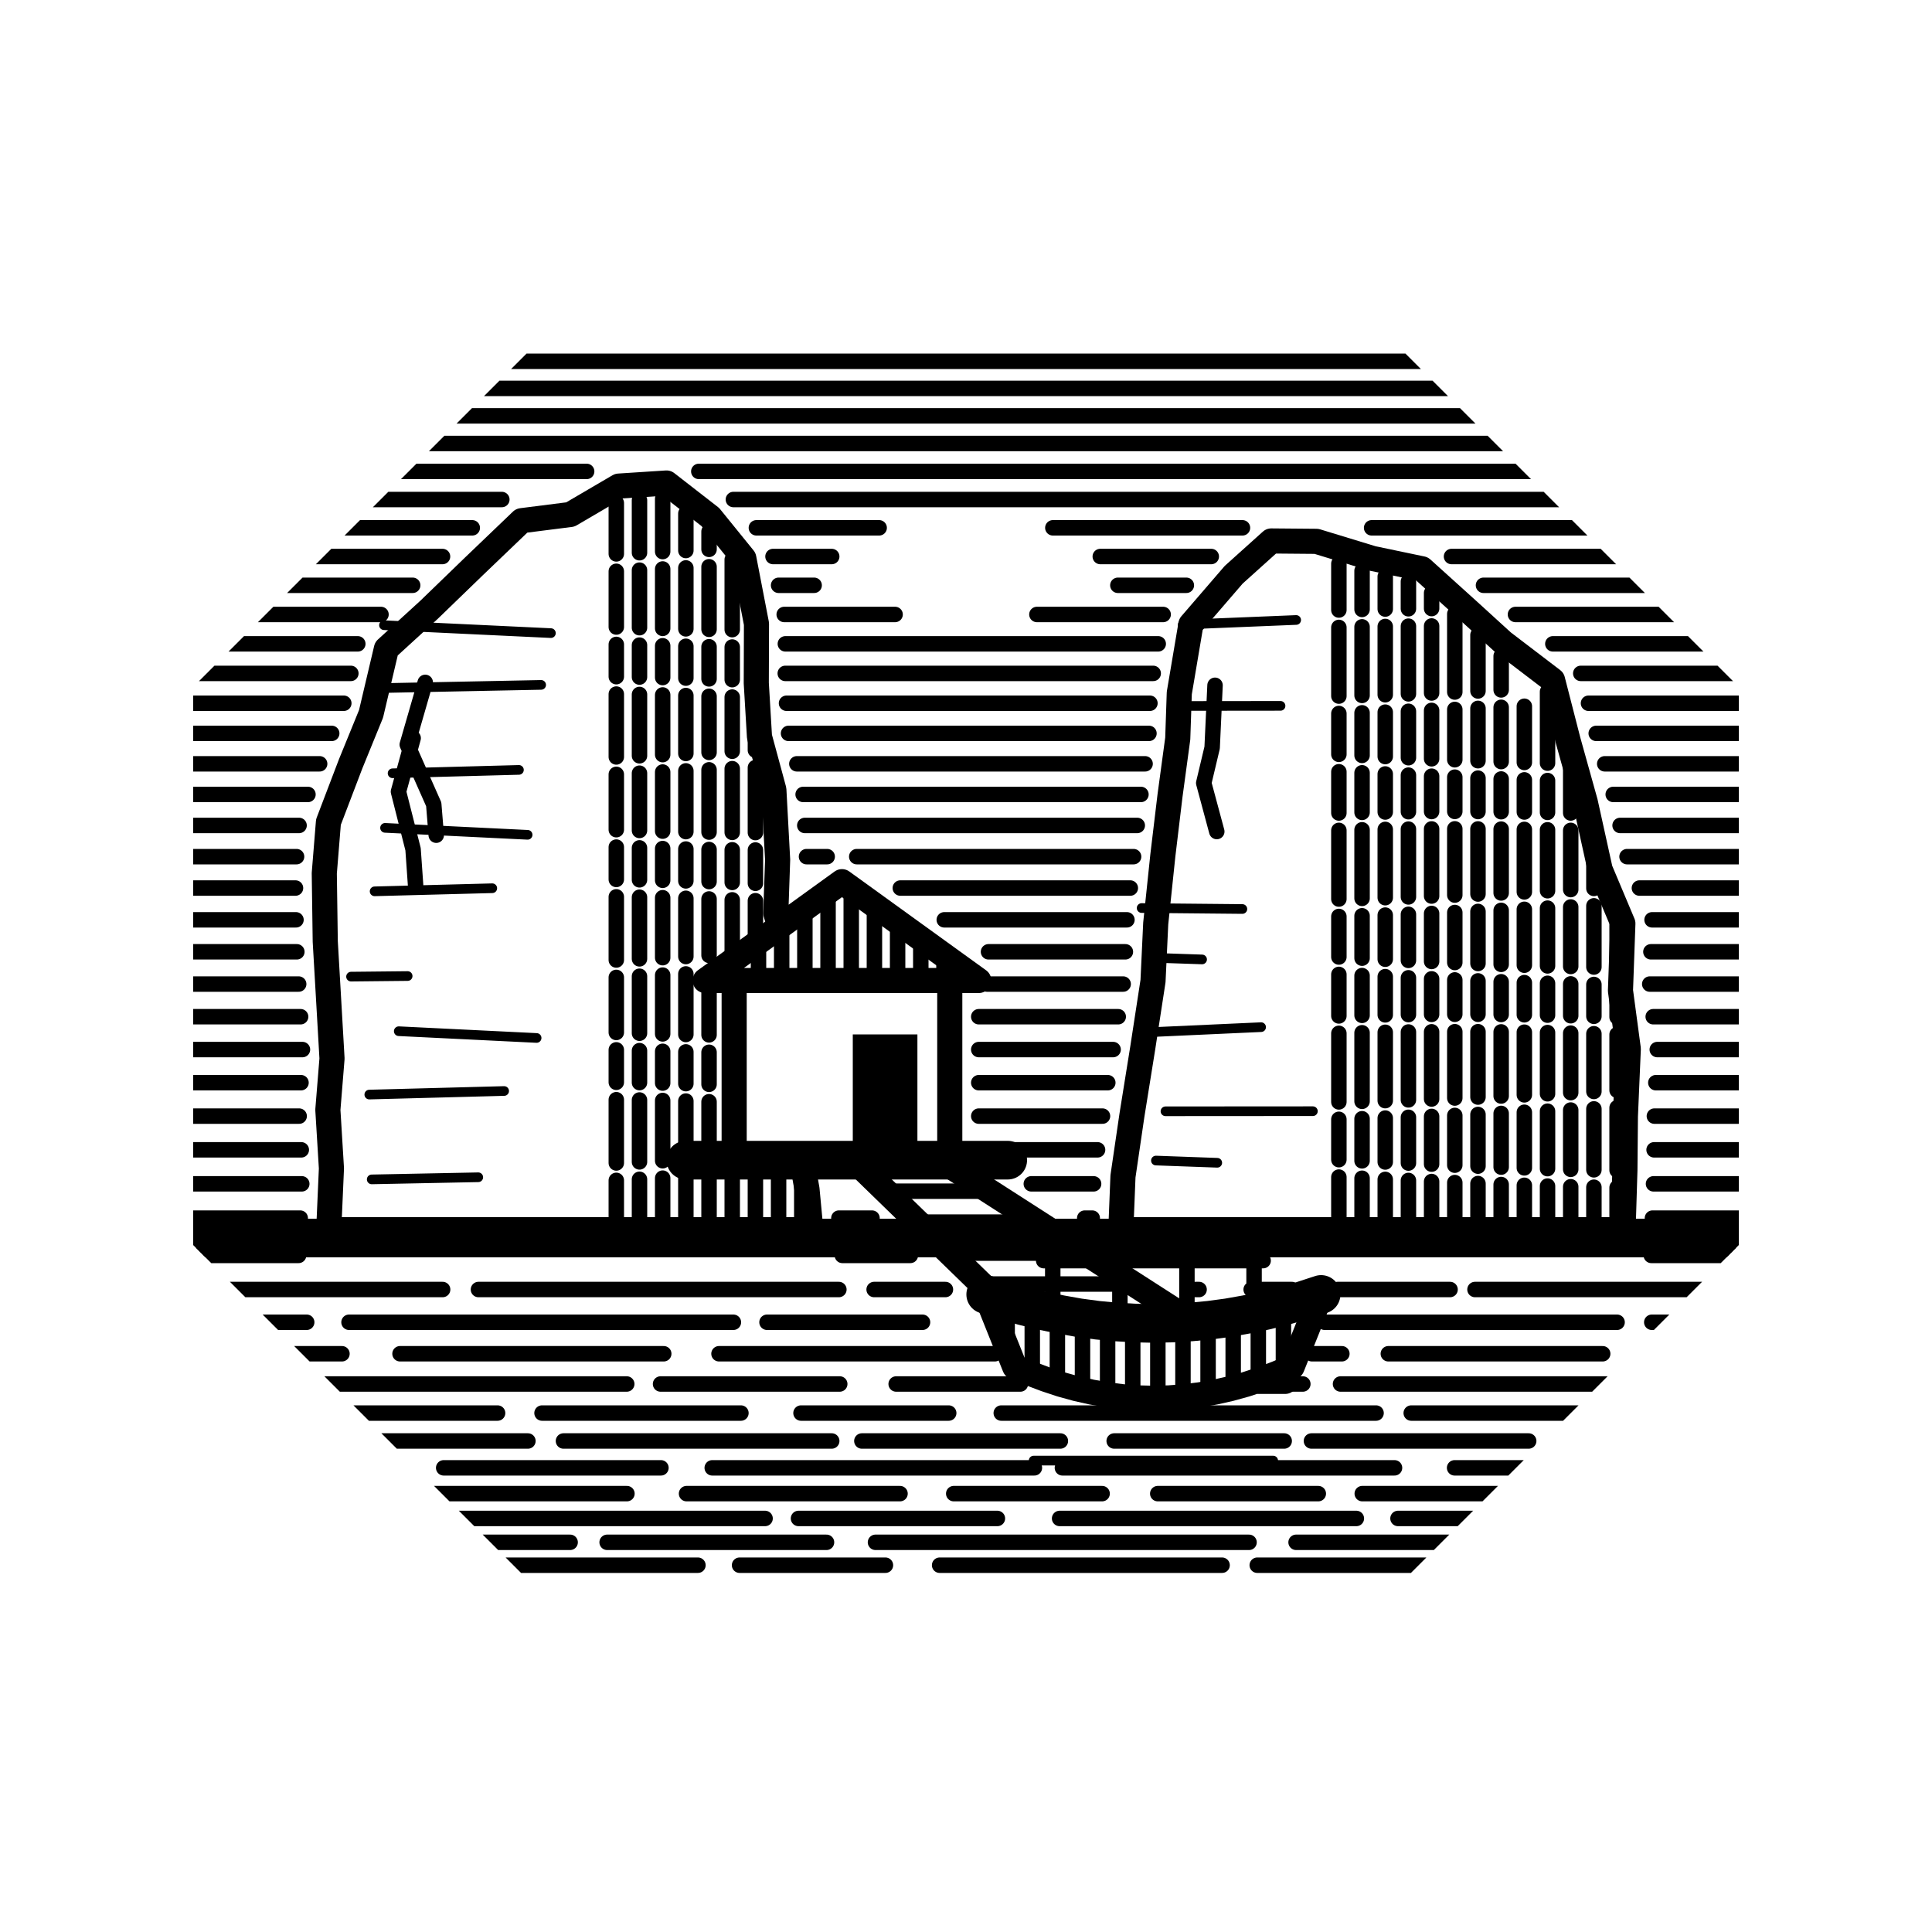
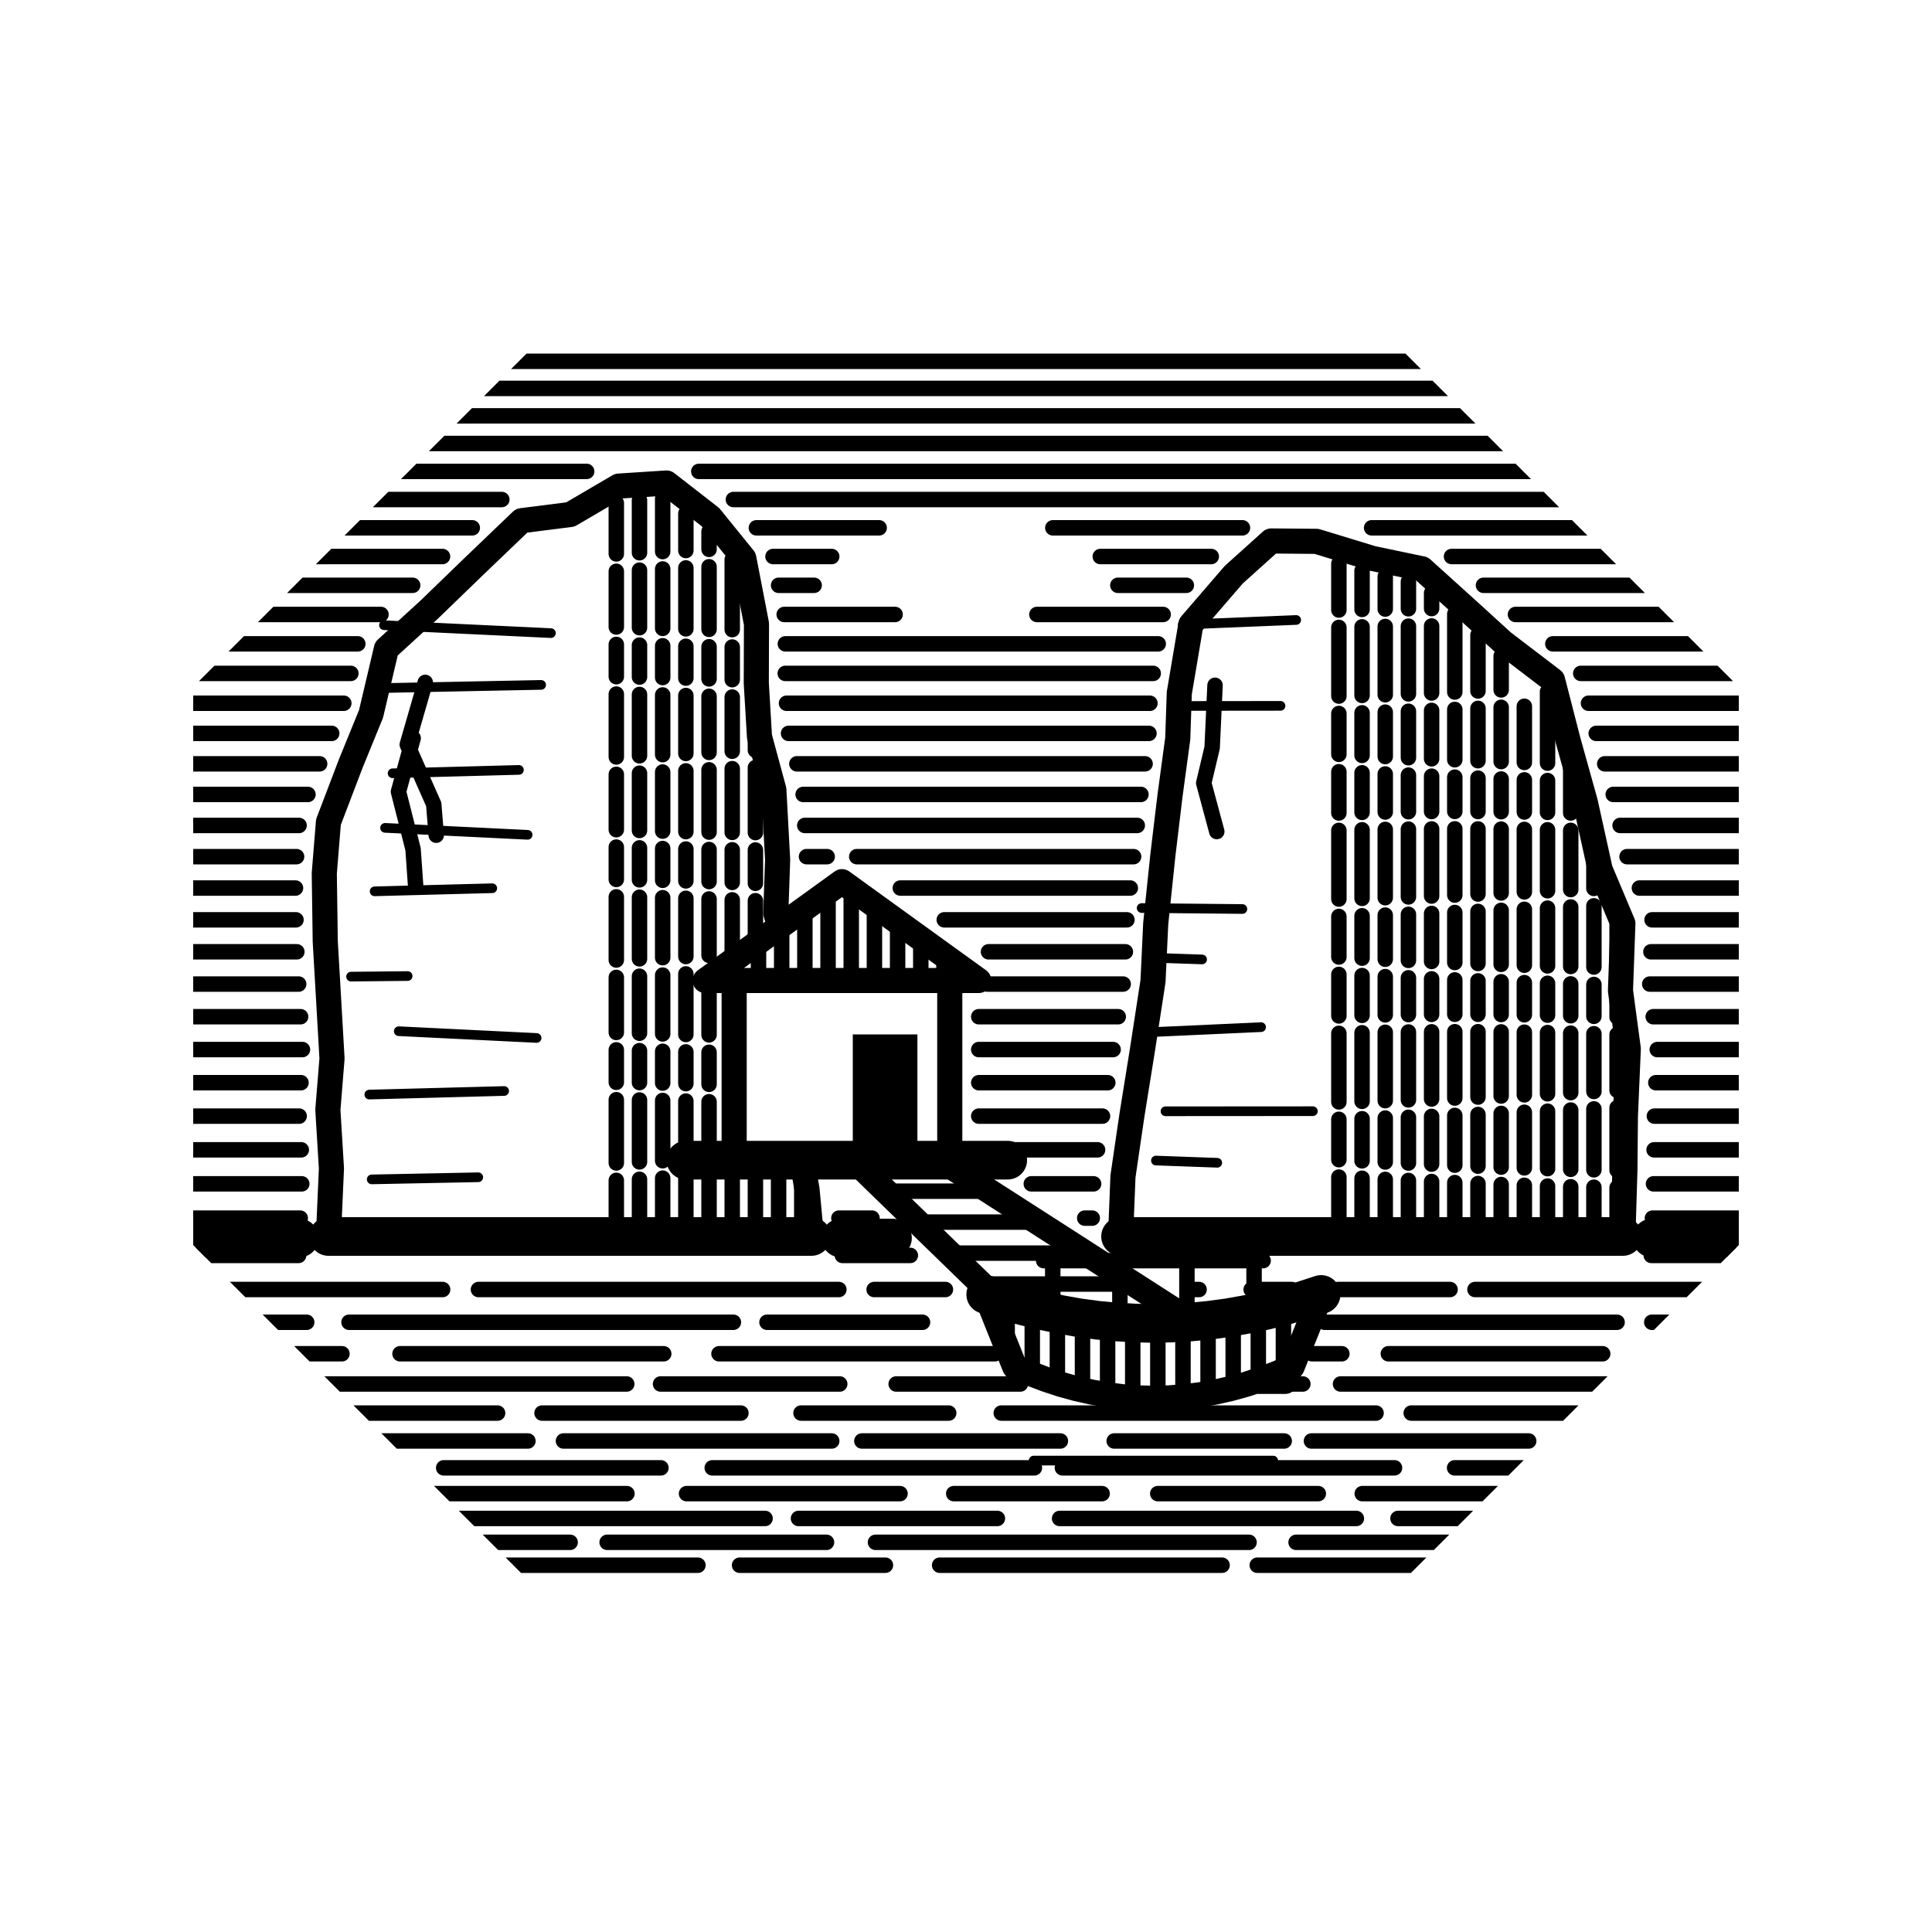
<svg xmlns="http://www.w3.org/2000/svg" viewBox="0 0 200 200">
  <defs>
    <clipPath id="w">
      <path d="M55.11 36L144.89 36L180 71.11L180 128.89L144.89 164L55.11 164L20 128.89L20 71.11Z" />
    </clipPath>
  </defs>
  <g clip-path="url(#w)" fill="none" stroke="#000" stroke-linecap="round" stroke-linejoin="round">
    <path d="M88.28 107.08L94.97 107.08L94.97 120.1L88.28 120.1Z" fill="#000" stroke="none" />
    <path d="M38.48 122.09L49.51 121.87M38.23 113.31L52.19 112.94M41.28 106.75L55.55 107.45M36.34 101.1L42.2 101.04M38.78 92.27L50.96 91.95M39.86 85.7L54.62 86.42M40.64 80.05L53.72 79.7M39.5 71.23L56.02 70.9M39.75 64.72L57.03 65.54M119.66 120.14L126.01 120.37M120.65 115.04L135.91 115.03M118.44 106.88L130.55 106.33M119.14 99.14L124.44 99.32M118.18 94L128.61 94.1M123.35 73.08L132.56 73.07M122.44 64.66L134.18 64.18M107 151.2L131.8 151.2" stroke-width="1" />
    <path d="M20 37.4L180 37.4M20 40.21L180 40.21M20 43.05L180 43.05M20 45.91L180 45.91M20 48.8L60.73 48.8M72.34 48.8L180 48.8M20 51.71L51.95 51.71M75.92 51.71L180 51.71M20 54.64L48.89 54.64M78.3 54.64L91.01 54.64M108.99 54.64L128.62 54.64M141.99 54.64L180 54.64M20 57.61L45.81 57.61M80.02 57.61L86.1 57.61M113.9 57.61L125.39 57.61M150.26 57.61L180 57.61M20 60.59L42.72 60.59M80.6 60.59L84.28 60.59M115.72 60.59L122.81 60.59M153.57 60.59L180 60.59M20 63.61L39.44 63.61M81.18 63.61L92.66 63.61M107.34 63.61L120.41 63.61M156.88 63.61L180 63.61M20 66.65L37.04 66.65M81.3 66.65L119.9 66.65M160.75 66.65L180 66.65M20 69.71L36.32 69.71M81.29 69.71L119.38 69.71M163.64 69.71L180 69.71M20 72.8L35.59 72.8M81.42 72.8L119.04 72.8M164.44 72.8L180 72.8M20 75.92L34.34 75.92M81.63 75.92L118.94 75.92M165.24 75.92L180 75.92M20 79.07L33.09 79.07M82.49 79.07L118.54 79.07M166.12 79.07L180 79.07M20 82.24L31.88 82.24M83.14 82.24L118.11 82.24M167 82.24L180 82.24M20 85.45L30.96 85.45M83.31 85.45L117.73 85.45M167.71 85.45L180 85.45M20 88.68L30.7 88.68M83.49 88.68L85.63 88.68M88.69 88.68L117.35 88.68M168.43 88.68L180 88.68M20 91.93L30.59 91.93M93.2 91.93L117.01 91.93M169.71 91.93L180 91.93M20 95.22L30.64 95.22M97.75 95.22L116.66 95.22M171.02 95.22L180 95.22M20 98.53L30.73 98.53M102.33 98.53L116.5 98.53M170.9 98.53L180 98.53M20 101.87L30.92 101.87M102.17 101.87L116.27 101.87M170.78 101.87L180 101.87M20 105.25L31.12 105.25M101.32 105.25L115.76 105.25M171.14 105.25L180 105.25M20 108.65L31.31 108.65M101.32 108.65L115.23 108.65M171.56 108.65L180 108.65M20 112.08L31.16 112.08M101.32 112.08L114.68 112.08M171.41 112.08L180 112.08M20 115.54L30.97 115.54M101.32 115.54L114.13 115.54M171.26 115.54L180 115.54M20 119.03L31.19 119.03M101.32 119.03L113.62 119.03M171.23 119.03L180 119.03M20 122.55L31.24 122.55M106.76 122.55L113.21 122.55M171.17 122.55L180 122.55M20 126.1L31.08 126.1M86.84 126.1L90.27 126.1M112.29 126.1L113.07 126.1M171.06 126.1L180 126.1M20 129.96L30.91 129.96M87.2 129.96L94.24 129.96M170.94 129.96L180 129.96M20 133.49L45.82 133.49M49.53 133.49L86.84 133.49M90.49 133.49L97.87 133.49M123.79 133.49L124.13 133.49M129.52 133.49L133.73 133.49M138.47 133.49L150.11 133.49M152.69 133.49L180 133.49M20 136.88L31.75 136.88M36.13 136.88L75.92 136.88M79.4 136.88L95.5 136.88M137.12 136.88L167.4 136.88M170.99 136.88L180 136.88M20 140.14L35.4 140.14M41.41 140.14L68.71 140.14M74.43 140.14L102.99 140.14M135.81 140.14L138.91 140.14M143.72 140.14L165.91 140.14M171.53 140.14L180 140.14M20 143.27L24.24 143.27M28.14 143.27L64.88 143.27M68.38 143.27L86.93 143.27M92.77 143.27L105.63 143.27M133.84 143.27L134.87 143.27M138.77 143.27L172.49 143.27M176.25 143.27L180 143.27M20 146.28L51.51 146.28M56.11 146.28L76.7 146.28M82.92 146.28L98.21 146.28M103.65 146.28L142.45 146.28M146.09 146.28L173.95 146.28M20 149.17L33.13 149.17M37.8 149.17L54.65 149.17M58.33 149.17L86.1 149.17M89.22 149.17L109.77 149.17M115.34 149.17L132.94 149.17M135.76 149.17L158.25 149.17M163.98 149.17L180 149.17M20 151.95L39.6 151.95M45.93 151.95L68.42 151.95M73.73 151.95L107.08 151.95M109.98 151.95L144.36 151.95M150.58 151.95L180 151.95M20 154.62L37.24 154.62M39.95 154.62L64.9 154.62M71.07 154.62L93.17 154.62M98.73 154.62L114.09 154.62M119.85 154.62L136.47 154.62M141.02 154.62L176.52 154.62M20 157.19L43.97 157.19M47.49 157.19L79.2 157.19M82.66 157.19L103.25 157.19M109.69 157.19L140.41 157.19M144.72 157.19L178.02 157.19M20 159.66L38.68 159.66M41.26 159.66L59.02 159.66M62.85 159.66L85.56 159.66M90.63 159.66L129.3 159.66M134.17 159.66L170.76 159.66M176.35 159.66L180 159.66M20 162.03L31.68 162.03M35.09 162.03L72.25 162.03M76.56 162.03L91.66 162.03M97.27 162.03L126.51 162.03M130.15 162.03L167.4 162.03M173 162.03L180 162.03M63.8 52.07L63.8 57.34M63.8 59.14L63.8 64.91M63.8 66.71L63.8 70.05M63.8 71.85L63.8 78.36M63.8 80.16L63.8 85.89M63.8 87.69L63.8 91.04M63.8 92.84L63.8 99.38M63.8 101.18L63.8 106.88M63.8 108.68L63.8 112.04M63.8 113.84L63.8 120.39M63.8 122.19L63.8 128M66.2 51.78L66.2 57.22M66.2 59.02L66.2 64.98M66.2 66.78L66.2 70.09M66.2 71.89L66.2 78.24M66.2 80.04L66.2 85.97M66.2 87.77L66.2 91.08M66.2 92.88L66.2 99.26M66.2 101.06L66.2 106.96M66.2 108.76L66.2 112.07M66.2 113.87L66.2 120.28M66.2 122.08L66.2 128M68.6 51.63L68.6 57.1M68.6 58.9L68.6 65.05M68.6 66.85L68.6 70.14M68.6 71.94L68.6 78.12M68.6 79.92L68.6 86.04M68.6 87.84L68.6 91.13M68.6 92.93L68.6 99.14M68.6 100.94L68.6 107.03M68.6 108.83L68.6 112.12M68.6 113.92L68.6 120.16M68.6 121.96L68.6 128M71 53.16L71 56.99M71 58.79L71 65.1M71 66.9L71 70.2M71 72L71 78M71 79.8L71 86.09M71 87.89L71 91.19M71 92.99L71 99.02M71 100.82L71 107.09M71 108.89L71 112.18M71 113.98L71 120.04M71 121.84L71 128M73.4 55.02L73.4 56.87M73.4 58.67L73.4 65.15M73.4 66.95L73.4 70.28M73.4 72.08L73.4 77.89M73.4 79.69L73.4 86.14M73.4 87.94L73.4 91.26M73.4 93.06L73.4 98.9M73.4 100.7L73.4 101.21M73.4 101.5L73.4 107.13M73.4 108.93L73.4 112.25M73.4 114.05L73.4 119.92M73.4 121.72L73.4 128M75.8 57.92L75.8 65.18M75.8 66.98L75.8 70.36M75.8 72.16L75.8 77.77M75.8 79.57L75.8 86.17M75.8 87.97L75.8 91.35M75.8 93.15L75.8 98.79M75.8 101.5L75.8 107.17M75.8 108.97L75.8 112.33M75.8 114.13L75.8 119.81M75.8 121.61L75.8 128M78.2 65.6L78.2 70.45M78.2 72.25L78.2 77.66M78.2 79.46L78.2 86.19M78.2 87.99L78.2 91.44M78.2 93.24L78.2 97.74M78.2 121.49L78.2 128M80.6 121.39L80.6 128M83 121.62L83 128M44.02 70.64L42.16 77.08L44.9 83.26L45.16 86.46M42.77 76.41L41.25 81.95L42.76 87.91L43.03 91.75M138.6 58.35L138.6 63.15M138.6 64.95L138.6 72.06M138.6 73.86L138.6 78.09M138.6 79.89L138.6 84.16M138.6 85.96L138.6 93.07M138.6 94.87L138.6 99.07M138.6 100.87L138.6 105.17M138.6 106.97L138.6 114.07M138.6 115.87L138.6 120.05M138.6 121.85L138.6 128M141 59.08L141 63.09M141 64.89L141 71.99M141 73.79L141 78.2M141 80L141 84.1M141 85.9L141 93M141 94.8L141 99.19M141 100.99L141 105.11M141 106.91L141 114.01M141 115.81L141 120.17M141 121.97L141 128M143.4 59.68L143.4 63.05M143.4 64.85L143.4 71.92M143.4 73.72L143.4 78.32M143.4 80.12L143.4 84.06M143.4 85.86L143.4 92.93M143.4 94.73L143.4 99.3M143.4 101.1L143.4 105.06M143.4 106.86L143.4 113.94M143.4 115.74L143.4 120.29M143.4 122.09L143.4 128M145.8 60.19L145.8 63.02M145.8 64.82L145.8 71.83M145.8 73.63L145.8 78.44M145.8 80.24L145.8 84.03M145.8 85.83L145.8 92.85M145.8 94.65L145.8 99.42M145.8 101.22L145.8 105.03M145.8 106.83L145.8 113.86M145.8 115.66L145.8 120.4M145.8 122.2L145.8 128M148.2 61.38L148.2 63M148.2 64.8L148.2 71.74M148.2 73.54L148.2 78.55M148.2 80.35L148.2 84.01M148.2 85.81L148.2 92.76M148.2 94.56L148.2 99.53M148.2 101.33L148.2 105.01M148.2 106.81L148.2 113.77M148.2 115.57L148.2 120.51M148.2 122.31L148.2 128M150.6 63.55L150.6 71.64M150.6 73.44L150.6 78.65M150.6 80.45L150.6 84M150.6 85.8L150.6 92.66M150.6 94.46L150.6 99.64M150.6 101.44L150.6 105M150.6 106.8L150.6 113.67M150.6 115.47L150.6 120.62M150.6 122.42L150.6 128M153 65.73L153 71.53M153 73.33L153 78.75M153 80.55L153 84.01M153 85.81L153 92.55M153 94.35L153 99.74M153 101.54L153 105M153 106.8L153 113.57M153 115.37L153 120.72M153 122.52L153 128M155.4 67.91L155.4 71.42M155.4 73.22L155.4 78.84M155.4 80.64L155.4 84.03M155.4 85.83L155.4 92.44M155.4 94.24L155.4 99.83M155.4 101.63L155.4 105.02M155.4 106.82L155.4 113.46M155.4 115.26L155.4 120.82M155.4 122.62L155.4 128M157.8 73.11L157.8 78.93M157.8 80.73L157.8 84.06M157.8 85.86L157.8 92.33M157.8 94.13L157.8 99.92M157.8 101.72L157.8 105.05M157.8 106.85L157.8 113.34M157.8 115.14L157.8 120.9M157.8 122.7L157.8 128M160.2 71.6L160.2 79M160.2 80.8L160.2 84.1M160.2 85.9L160.2 92.21M160.2 94.01L160.2 99.99M160.2 101.79L160.2 105.09M160.2 106.89L160.2 113.23M160.2 115.03L160.2 120.98M160.2 122.78L160.2 128M162.6 79.23L162.6 84.16M162.6 85.96L162.6 92.09M162.6 93.89L162.6 100.05M162.6 101.85L162.6 105.15M162.6 106.95L162.6 113.11M162.6 114.91L162.6 121.05M162.6 122.85L162.6 128M165 88.66L165 91.97M165 93.77L165 100.11M165 101.91L165 105.21M165 107.01L165 112.99M165 114.79L165 121.1M165 122.9L165 128M167.4 95.77L167.4 100.15M167.4 101.95L167.4 105.29M167.4 107.09L167.4 112.87M167.4 114.67L167.4 121.14M167.4 122.94L167.4 128M125.78 70.94L125.48 77.4L124.61 81.06L125.96 86.08M91.7 123.31L102.39 123.31M95 126.51L107.38 126.51M98.3 129.72L112.37 129.72M101.59 132.92L117.36 132.92M110.08 136.13L122.35 136.13M97.72 99.4L97.72 101M95.32 97.67L95.32 101M92.92 95.93L92.92 101M90.52 94.2L90.52 101M88.12 92.46L88.12 101M85.72 92.81L85.72 101M83.32 94.54L83.32 101M80.92 96.28L80.92 101M78.52 98.01L78.52 101M76.12 99.75L76.12 101M135.46 134.72L135.46 136.95M132.86 135.5L132.86 141.58M130.26 136.12L130.26 142.58M127.66 136.61L127.66 143.37M125.06 136.98L125.06 143.94M122.46 137.2L122.46 144.3M119.86 137.29L119.86 144.44M117.26 137.25L117.26 144.37M114.66 137.07L114.66 144.09M112.06 136.76L112.06 143.59M109.46 136.31L109.46 142.89M106.86 135.73L106.86 141.97M104.26 135.01L104.26 139.25M108.98 137L108.98 131M115.93 137L115.93 131M122.87 137L122.87 131M129.82 137L129.82 131M108.04 130.5L130.76 130.5" stroke-width="1.6" />
    <path d="M34 128L34.31 120.95L33.94 114.89L34.37 109.58L33.98 102.81L33.67 97.46L33.57 90.4L34 85.1L36.3 79.07L38.41 73.9L40 67.16L44.42 63.12L49.03 58.66L54 53.9L59.04 53.26L64.06 50.32L69 50L73.53 53.52L77 57.8L78.31 64.58L78.29 70.71L78.62 76.26L80.11 81.76L80.5 89L80.31 94.53L80.72 95.92M83.01 120.1L83.54 123.11L84 128M116 128L116.25 121.77L117.18 115.43L118.3 108.46L119.36 101.56L119.64 95.6L120.38 88.53L121.12 82.36L121.92 76.46L122.08 71.74L123.28 64.64L127.71 59.5L131.6 56L136.28 56.04L142.08 57.81L147.2 58.88L152.06 63.27L155.57 66.47L160.72 70.4L162.34 76.7L164.11 83.04L165.65 90.02L168 95.6L167.75 102.55L168.56 108.58L168.26 115.55L168.21 121.14L168 128M88.4 120.1L97.4 120.1L123.44 136.83M131.91 142.28L133.04 143L129.91 143M103.03 134.32L88.4 120.1M76 101.5L98.32 101.5L98.32 120.1L76 120.1ZM73 101.5L87.16 91.27L101.32 101.5ZM102.04 134L103.97 134.63L105.9 135.19L107.83 135.67L109.76 136.07L111.68 136.41L113.61 136.67L115.54 136.85L117.47 136.96L119.4 137L121.33 136.96L123.26 136.85L125.19 136.67L127.12 136.41L129.04 136.07L130.97 135.67L132.9 135.19L134.83 134.63L136.76 134L133.76 141.5L132.16 142.18L130.57 142.78L128.97 143.31L127.38 143.75L125.78 144.11L124.19 144.39L122.59 144.59L121 144.71L119.4 144.75L117.8 144.71L116.21 144.59L114.61 144.39L113.02 144.11L111.42 143.75L109.83 143.31L108.23 142.78L106.64 142.18L105.04 141.5Z" stroke-width="2.6" />
-     <path d="M34 128L84 128M116 128L168 128M71 120.1L104.32 120.1M102.04 134L103.97 134.63L105.9 135.19L107.83 135.67L109.76 136.07L111.68 136.41L113.61 136.67L115.54 136.85L117.47 136.96L119.4 137L121.33 136.96L123.26 136.85L125.19 136.67L127.12 136.41L129.04 136.07L130.97 135.67L132.9 135.19L134.83 134.63L136.76 134M20 128.16L180 128.16" stroke-width="4" />
+     <path d="M20 128.16L30.99 128.16M87.03 128.16L92.39 128.16M171 128.16L180 128.16M34 128L84 128M116 128L168 128M71 120.1L104.32 120.1M102.04 134L103.97 134.63L105.9 135.19L107.83 135.67L109.76 136.07L111.68 136.41L113.61 136.67L115.54 136.85L117.47 136.96L119.4 137L121.33 136.96L123.26 136.85L125.19 136.67L127.12 136.41L129.04 136.07L130.97 135.67L132.9 135.19L134.83 134.63L136.76 134" stroke-width="4" />
  </g>
</svg>
